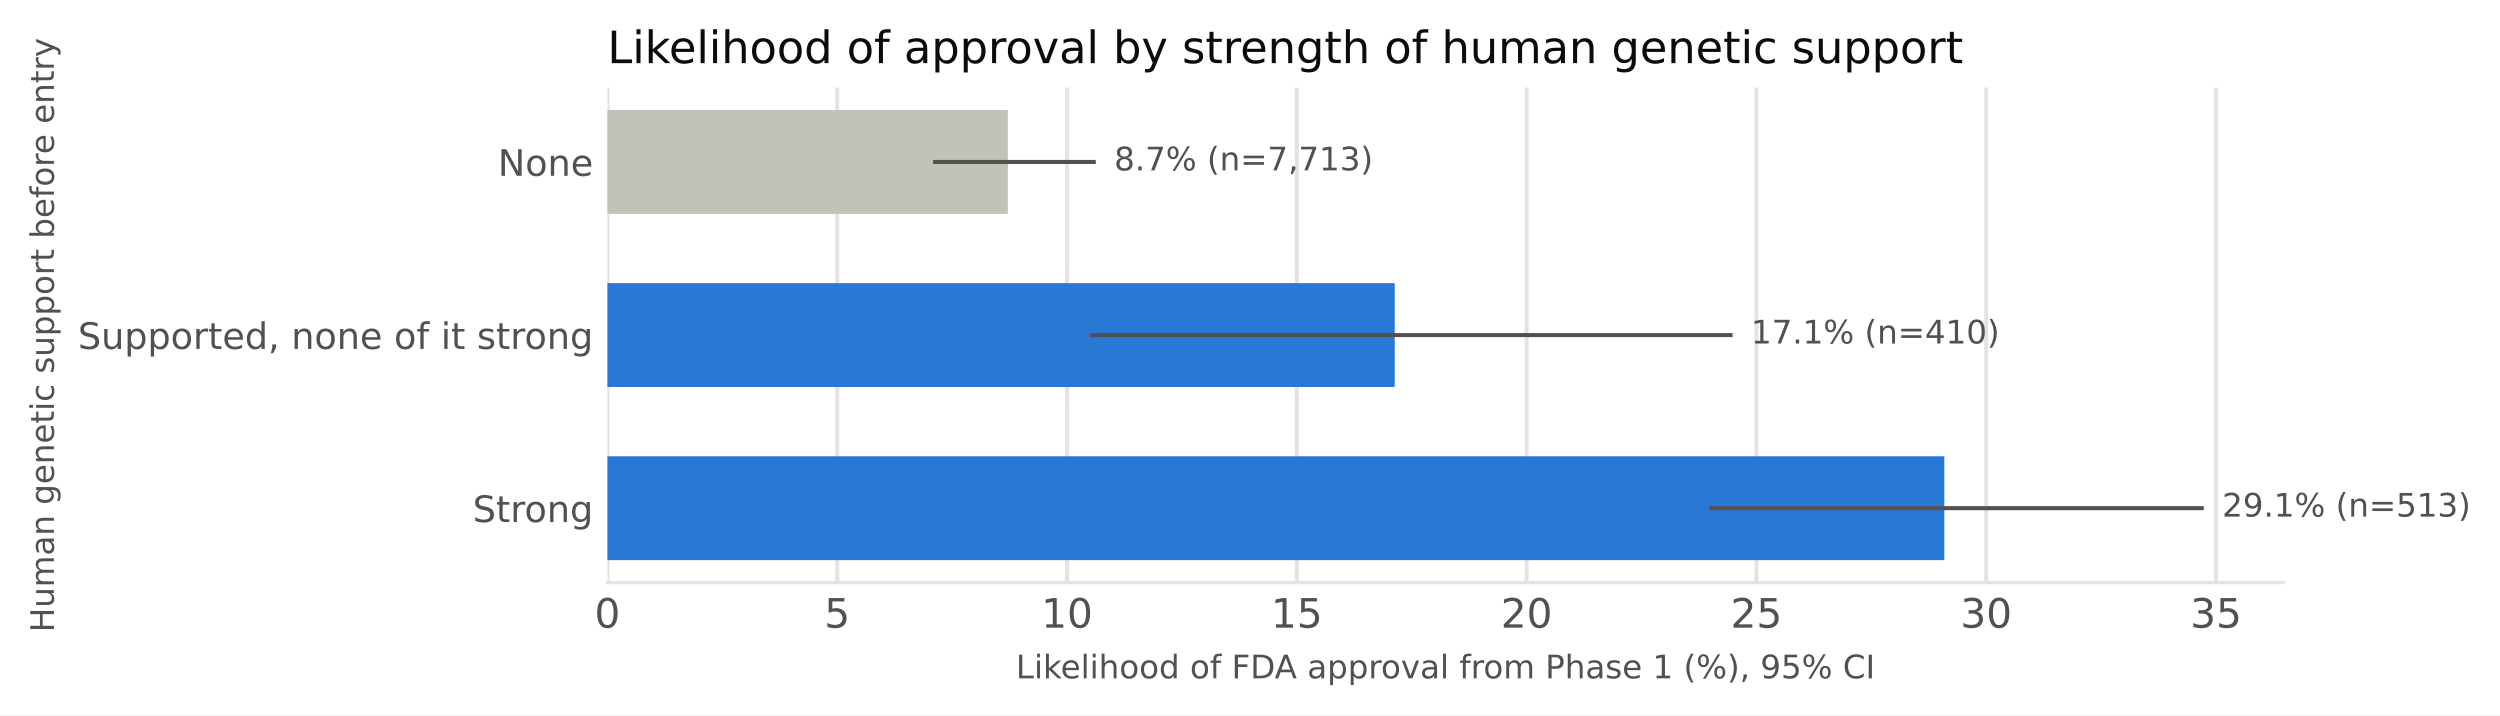
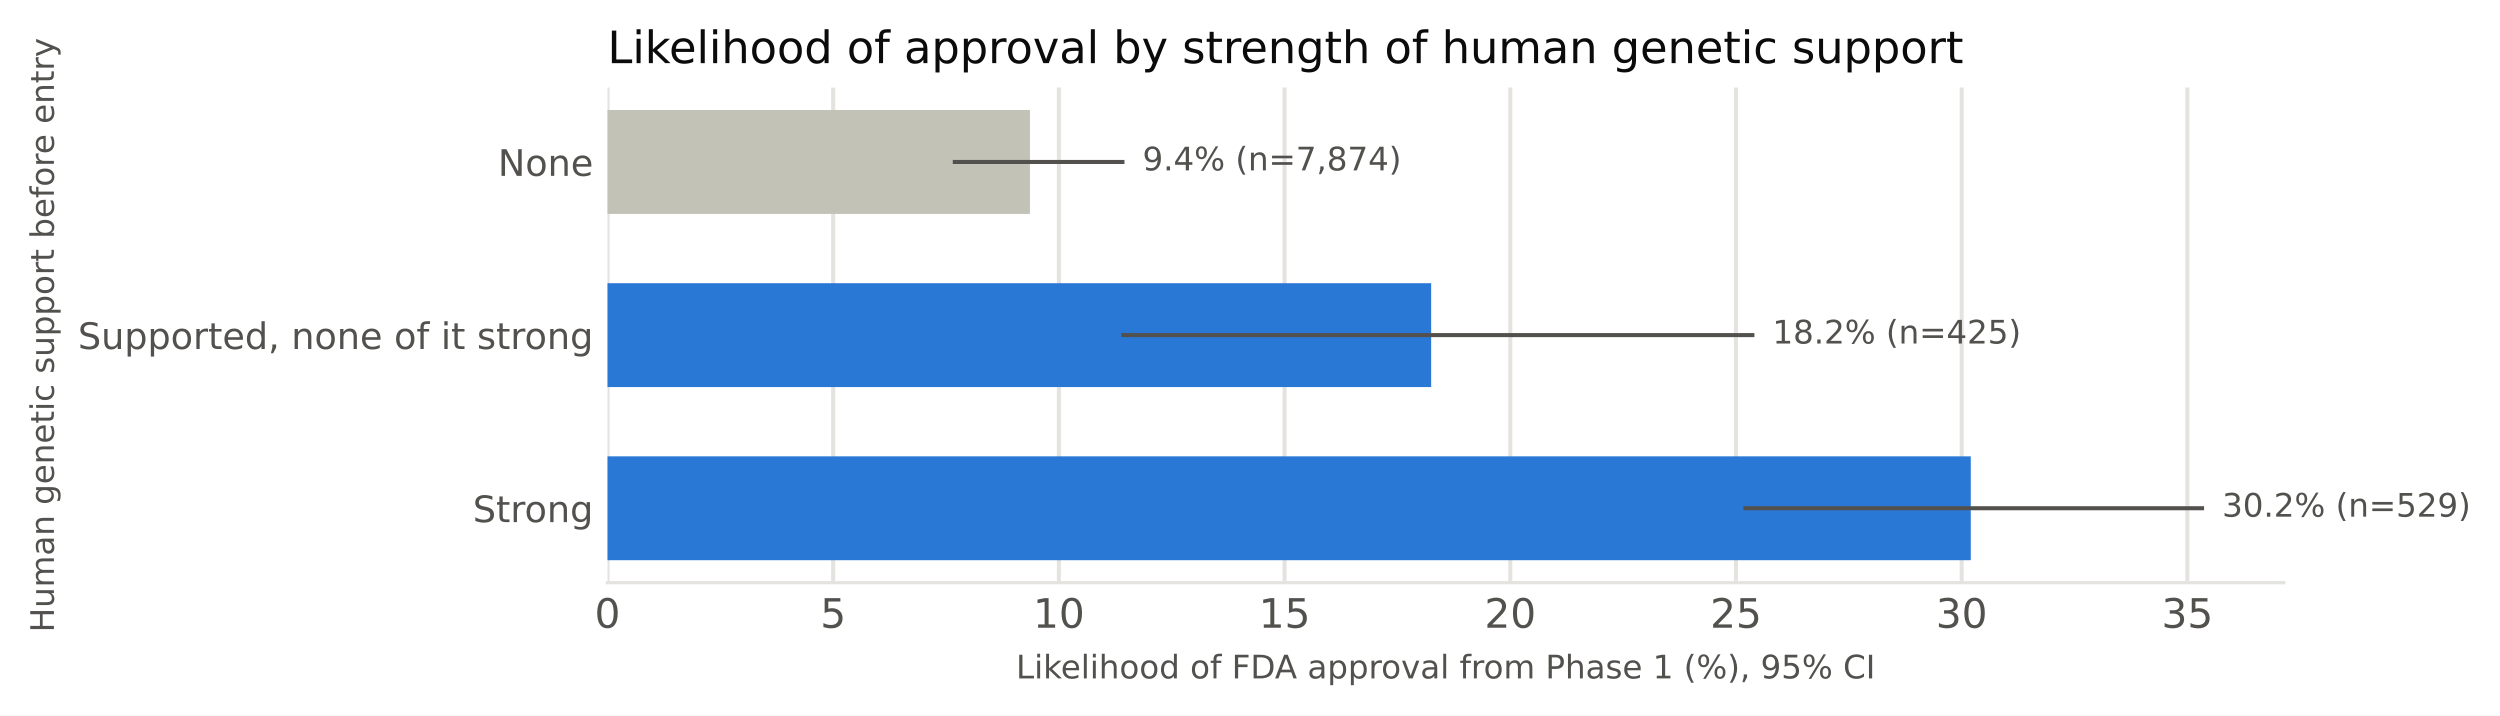
- <svg xmlns="http://www.w3.org/2000/svg" xmlns:xlink="http://www.w3.org/1999/xlink" width="615.86pt" height="176.227pt" viewBox="0 0 615.86 176.227" version="1.1">
+ <svg xmlns="http://www.w3.org/2000/svg" xmlns:xlink="http://www.w3.org/1999/xlink" width="615.779pt" height="176.227pt" viewBox="0 0 615.779 176.227" version="1.1">
  <defs>
    <style type="text/css">*{stroke-linejoin: round; stroke-linecap: butt}</style>
  </defs>
  <g id="figure_1">
    <g id="patch_1">
-       <path d="M 0 176.227  L 615.86 176.227  L 615.86 0  L 0 0  z " style="fill: #ffffff" />
+       <path d="M 0 176.227  L 615.779 176.227  L 615.779 0  L 0 0  z " style="fill: #ffffff" />
    </g>
    <g id="axes_1">
      <g id="patch_2">
        <path d="M 149.632 143.526  L 562.552 143.526  L 562.552 21.558  L 149.632 21.558  z " style="fill: #ffffff" />
      </g>
      <g id="matplotlib.axis_1">
        <g id="xtick_1">
          <g id="line2d_1">
            <path d="M 149.632 143.526  L 149.632 21.558  " clip-path="url(#p59bb62b7d3)" style="fill: none; stroke: #e4e3df; stroke-linecap: square" />
          </g>
          <g id="line2d_2" />
          <g id="text_1">
            <g style="fill: #52514e" transform="translate(146.4503 154.6239) scale(0.1 -0.1)">
              <defs>
                <path id="DejaVuSans-13" d="M 2034 4250  Q 1547 4250 1301 3770  Q 1056 3291 1056 2328  Q 1056 1369 1301 889  Q 1547 409 2034 409  Q 2525 409 2770 889  Q 3016 1369 3016 2328  Q 3016 3291 2770 3770  Q 2525 4250 2034 4250  z M 2034 4750  Q 2819 4750 3233 4129  Q 3647 3509 3647 2328  Q 3647 1150 3233 529  Q 2819 -91 2034 -91  Q 1250 -91 836 529  Q 422 1150 422 2328  Q 422 3509 836 4129  Q 1250 4750 2034 4750  z " transform="scale(0.015625)" />
              </defs>
              <use xlink:href="#DejaVuSans-13" />
            </g>
          </g>
        </g>
        <g id="xtick_2">
          <g id="line2d_3">
-             <path d="M 206.242 143.526  L 206.242 21.558  " clip-path="url(#p59bb62b7d3)" style="fill: none; stroke: #e4e3df; stroke-linecap: square" />
+             <path d="M 205.223 143.526  L 205.223 21.558  " clip-path="url(#p59bb62b7d3)" style="fill: none; stroke: #e4e3df; stroke-linecap: square" />
          </g>
          <g id="line2d_4" />
          <g id="text_2">
-             <g style="fill: #52514e" transform="translate(203.0604 154.6239) scale(0.1 -0.1)">
+             <g style="fill: #52514e" transform="translate(202.042 154.6239) scale(0.1 -0.1)">
              <defs>
                <path id="DejaVuSans-18" d="M 691 4666  L 3169 4666  L 3169 4134  L 1269 4134  L 1269 2991  Q 1406 3038 1543 3061  Q 1681 3084 1819 3084  Q 2600 3084 3056 2656  Q 3513 2228 3513 1497  Q 3513 744 3044 326  Q 2575 -91 1722 -91  Q 1428 -91 1123 -41  Q 819 9 494 109  L 494 744  Q 775 591 1075 516  Q 1375 441 1709 441  Q 2250 441 2565 725  Q 2881 1009 2881 1497  Q 2881 1984 2565 2268  Q 2250 2553 1709 2553  Q 1456 2553 1204 2497  Q 953 2441 691 2322  L 691 4666  z " transform="scale(0.015625)" />
              </defs>
              <use xlink:href="#DejaVuSans-18" />
            </g>
          </g>
        </g>
        <g id="xtick_3">
          <g id="line2d_5">
-             <path d="M 262.852 143.526  L 262.852 21.558  " clip-path="url(#p59bb62b7d3)" style="fill: none; stroke: #e4e3df; stroke-linecap: square" />
+             <path d="M 260.815 143.526  L 260.815 21.558  " clip-path="url(#p59bb62b7d3)" style="fill: none; stroke: #e4e3df; stroke-linecap: square" />
          </g>
          <g id="line2d_6" />
          <g id="text_3">
-             <g style="fill: #52514e" transform="translate(256.4893 154.6239) scale(0.1 -0.1)">
+             <g style="fill: #52514e" transform="translate(254.4523 154.6239) scale(0.1 -0.1)">
              <defs>
                <path id="DejaVuSans-14" d="M 794 531  L 1825 531  L 1825 4091  L 703 3866  L 703 4441  L 1819 4666  L 2450 4666  L 2450 531  L 3481 531  L 3481 0  L 794 0  L 794 531  z " transform="scale(0.015625)" />
              </defs>
              <use xlink:href="#DejaVuSans-14" />
              <use xlink:href="#DejaVuSans-13" transform="translate(63.625 0)" />
            </g>
          </g>
        </g>
        <g id="xtick_4">
          <g id="line2d_7">
-             <path d="M 319.462 143.526  L 319.462 21.558  " clip-path="url(#p59bb62b7d3)" style="fill: none; stroke: #e4e3df; stroke-linecap: square" />
+             <path d="M 316.406 143.526  L 316.406 21.558  " clip-path="url(#p59bb62b7d3)" style="fill: none; stroke: #e4e3df; stroke-linecap: square" />
          </g>
          <g id="line2d_8" />
          <g id="text_4">
-             <g style="fill: #52514e" transform="translate(313.0994 154.6239) scale(0.1 -0.1)">
+             <g style="fill: #52514e" transform="translate(310.044 154.6239) scale(0.1 -0.1)">
              <use xlink:href="#DejaVuSans-14" />
              <use xlink:href="#DejaVuSans-18" transform="translate(63.625 0)" />
            </g>
          </g>
        </g>
        <g id="xtick_5">
          <g id="line2d_9">
-             <path d="M 376.072 143.526  L 376.072 21.558  " clip-path="url(#p59bb62b7d3)" style="fill: none; stroke: #e4e3df; stroke-linecap: square" />
+             <path d="M 371.998 143.526  L 371.998 21.558  " clip-path="url(#p59bb62b7d3)" style="fill: none; stroke: #e4e3df; stroke-linecap: square" />
          </g>
          <g id="line2d_10" />
          <g id="text_5">
-             <g style="fill: #52514e" transform="translate(369.7096 154.6239) scale(0.1 -0.1)">
+             <g style="fill: #52514e" transform="translate(365.6356 154.6239) scale(0.1 -0.1)">
              <defs>
                <path id="DejaVuSans-15" d="M 1228 531  L 3431 531  L 3431 0  L 469 0  L 469 531  Q 828 903 1448 1529  Q 2069 2156 2228 2338  Q 2531 2678 2651 2914  Q 2772 3150 2772 3378  Q 2772 3750 2511 3984  Q 2250 4219 1831 4219  Q 1534 4219 1204 4116  Q 875 4013 500 3803  L 500 4441  Q 881 4594 1212 4672  Q 1544 4750 1819 4750  Q 2544 4750 2975 4387  Q 3406 4025 3406 3419  Q 3406 3131 3298 2873  Q 3191 2616 2906 2266  Q 2828 2175 2409 1742  Q 1991 1309 1228 531  z " transform="scale(0.015625)" />
              </defs>
              <use xlink:href="#DejaVuSans-15" />
              <use xlink:href="#DejaVuSans-13" transform="translate(63.625 0)" />
            </g>
          </g>
        </g>
        <g id="xtick_6">
          <g id="line2d_11">
-             <path d="M 432.682 143.526  L 432.682 21.558  " clip-path="url(#p59bb62b7d3)" style="fill: none; stroke: #e4e3df; stroke-linecap: square" />
+             <path d="M 427.59 143.526  L 427.59 21.558  " clip-path="url(#p59bb62b7d3)" style="fill: none; stroke: #e4e3df; stroke-linecap: square" />
          </g>
          <g id="line2d_12" />
          <g id="text_6">
-             <g style="fill: #52514e" transform="translate(426.3197 154.6239) scale(0.1 -0.1)">
+             <g style="fill: #52514e" transform="translate(421.2273 154.6239) scale(0.1 -0.1)">
              <use xlink:href="#DejaVuSans-15" />
              <use xlink:href="#DejaVuSans-18" transform="translate(63.625 0)" />
            </g>
          </g>
        </g>
        <g id="xtick_7">
          <g id="line2d_13">
-             <path d="M 489.292 143.526  L 489.292 21.558  " clip-path="url(#p59bb62b7d3)" style="fill: none; stroke: #e4e3df; stroke-linecap: square" />
+             <path d="M 483.181 143.526  L 483.181 21.558  " clip-path="url(#p59bb62b7d3)" style="fill: none; stroke: #e4e3df; stroke-linecap: square" />
          </g>
          <g id="line2d_14" />
          <g id="text_7">
-             <g style="fill: #52514e" transform="translate(482.9298 154.6239) scale(0.1 -0.1)">
+             <g style="fill: #52514e" transform="translate(476.8189 154.6239) scale(0.1 -0.1)">
              <defs>
                <path id="DejaVuSans-16" d="M 2597 2516  Q 3050 2419 3304 2112  Q 3559 1806 3559 1356  Q 3559 666 3084 287  Q 2609 -91 1734 -91  Q 1441 -91 1130 -33  Q 819 25 488 141  L 488 750  Q 750 597 1062 519  Q 1375 441 1716 441  Q 2309 441 2620 675  Q 2931 909 2931 1356  Q 2931 1769 2642 2001  Q 2353 2234 1838 2234  L 1294 2234  L 1294 2753  L 1863 2753  Q 2328 2753 2575 2939  Q 2822 3125 2822 3475  Q 2822 3834 2567 4026  Q 2313 4219 1838 4219  Q 1578 4219 1281 4162  Q 984 4106 628 3988  L 628 4550  Q 988 4650 1302 4700  Q 1616 4750 1894 4750  Q 2613 4750 3031 4423  Q 3450 4097 3450 3541  Q 3450 3153 3228 2886  Q 3006 2619 2597 2516  z " transform="scale(0.015625)" />
              </defs>
              <use xlink:href="#DejaVuSans-16" />
              <use xlink:href="#DejaVuSans-13" transform="translate(63.625 0)" />
            </g>
          </g>
        </g>
        <g id="xtick_8">
          <g id="line2d_15">
-             <path d="M 545.902 143.526  L 545.902 21.558  " clip-path="url(#p59bb62b7d3)" style="fill: none; stroke: #e4e3df; stroke-linecap: square" />
+             <path d="M 538.773 143.526  L 538.773 21.558  " clip-path="url(#p59bb62b7d3)" style="fill: none; stroke: #e4e3df; stroke-linecap: square" />
          </g>
          <g id="line2d_16" />
          <g id="text_8">
-             <g style="fill: #52514e" transform="translate(539.5399 154.6239) scale(0.1 -0.1)">
+             <g style="fill: #52514e" transform="translate(532.4106 154.6239) scale(0.1 -0.1)">
              <use xlink:href="#DejaVuSans-16" />
              <use xlink:href="#DejaVuSans-18" transform="translate(63.625 0)" />
            </g>
          </g>
        </g>
        <g id="text_9">
          <g style="fill: #52514e" transform="translate(250.2641 167.105) scale(0.08 -0.08)">
            <defs>
              <path id="DejaVuSans-2f" d="M 628 4666  L 1259 4666  L 1259 531  L 3531 531  L 3531 0  L 628 0  L 628 4666  z " transform="scale(0.015625)" />
              <path id="DejaVuSans-4c" d="M 603 3500  L 1178 3500  L 1178 0  L 603 0  L 603 3500  z M 603 4863  L 1178 4863  L 1178 4134  L 603 4134  L 603 4863  z " transform="scale(0.015625)" />
              <path id="DejaVuSans-4e" d="M 581 4863  L 1159 4863  L 1159 1991  L 2875 3500  L 3609 3500  L 1753 1863  L 3688 0  L 2938 0  L 1159 1709  L 1159 0  L 581 0  L 581 4863  z " transform="scale(0.015625)" />
              <path id="DejaVuSans-48" d="M 3597 1894  L 3597 1613  L 953 1613  Q 991 1019 1311 708  Q 1631 397 2203 397  Q 2534 397 2845 478  Q 3156 559 3463 722  L 3463 178  Q 3153 47 2828 -22  Q 2503 -91 2169 -91  Q 1331 -91 842 396  Q 353 884 353 1716  Q 353 2575 817 3079  Q 1281 3584 2069 3584  Q 2775 3584 3186 3129  Q 3597 2675 3597 1894  z M 3022 2063  Q 3016 2534 2758 2815  Q 2500 3097 2075 3097  Q 1594 3097 1305 2825  Q 1016 2553 972 2059  L 3022 2063  z " transform="scale(0.015625)" />
              <path id="DejaVuSans-4f" d="M 603 4863  L 1178 4863  L 1178 0  L 603 0  L 603 4863  z " transform="scale(0.015625)" />
              <path id="DejaVuSans-4b" d="M 3513 2113  L 3513 0  L 2938 0  L 2938 2094  Q 2938 2591 2744 2837  Q 2550 3084 2163 3084  Q 1697 3084 1428 2787  Q 1159 2491 1159 1978  L 1159 0  L 581 0  L 581 4863  L 1159 4863  L 1159 2956  Q 1366 3272 1645 3428  Q 1925 3584 2291 3584  Q 2894 3584 3203 3211  Q 3513 2838 3513 2113  z " transform="scale(0.015625)" />
              <path id="DejaVuSans-52" d="M 1959 3097  Q 1497 3097 1228 2736  Q 959 2375 959 1747  Q 959 1119 1226 758  Q 1494 397 1959 397  Q 2419 397 2687 759  Q 2956 1122 2956 1747  Q 2956 2369 2687 2733  Q 2419 3097 1959 3097  z M 1959 3584  Q 2709 3584 3137 3096  Q 3566 2609 3566 1747  Q 3566 888 3137 398  Q 2709 -91 1959 -91  Q 1206 -91 779 398  Q 353 888 353 1747  Q 353 2609 779 3096  Q 1206 3584 1959 3584  z " transform="scale(0.015625)" />
              <path id="DejaVuSans-47" d="M 2906 2969  L 2906 4863  L 3481 4863  L 3481 0  L 2906 0  L 2906 525  Q 2725 213 2448 61  Q 2172 -91 1784 -91  Q 1150 -91 751 415  Q 353 922 353 1747  Q 353 2572 751 3078  Q 1150 3584 1784 3584  Q 2172 3584 2448 3432  Q 2725 3281 2906 2969  z M 947 1747  Q 947 1113 1208 752  Q 1469 391 1925 391  Q 2381 391 2643 752  Q 2906 1113 2906 1747  Q 2906 2381 2643 2742  Q 2381 3103 1925 3103  Q 1469 3103 1208 2742  Q 947 2381 947 1747  z " transform="scale(0.015625)" />
              <path id="DejaVuSans-3" transform="scale(0.015625)" />
              <path id="DejaVuSans-49" d="M 2375 4863  L 2375 4384  L 1825 4384  Q 1516 4384 1395 4259  Q 1275 4134 1275 3809  L 1275 3500  L 2222 3500  L 2222 3053  L 1275 3053  L 1275 0  L 697 0  L 697 3053  L 147 3053  L 147 3500  L 697 3500  L 697 3744  Q 697 4328 969 4595  Q 1241 4863 1831 4863  L 2375 4863  z " transform="scale(0.015625)" />
              <path id="DejaVuSans-29" d="M 628 4666  L 3309 4666  L 3309 4134  L 1259 4134  L 1259 2759  L 3109 2759  L 3109 2228  L 1259 2228  L 1259 0  L 628 0  L 628 4666  z " transform="scale(0.015625)" />
              <path id="DejaVuSans-27" d="M 1259 4147  L 1259 519  L 2022 519  Q 2988 519 3436 956  Q 3884 1394 3884 2338  Q 3884 3275 3436 3711  Q 2988 4147 2022 4147  L 1259 4147  z M 628 4666  L 1925 4666  Q 3281 4666 3915 4102  Q 4550 3538 4550 2338  Q 4550 1131 3912 565  Q 3275 0 1925 0  L 628 0  L 628 4666  z " transform="scale(0.015625)" />
              <path id="DejaVuSans-24" d="M 2188 4044  L 1331 1722  L 3047 1722  L 2188 4044  z M 1831 4666  L 2547 4666  L 4325 0  L 3669 0  L 3244 1197  L 1141 1197  L 716 0  L 50 0  L 1831 4666  z " transform="scale(0.015625)" />
              <path id="DejaVuSans-44" d="M 2194 1759  Q 1497 1759 1228 1600  Q 959 1441 959 1056  Q 959 750 1161 570  Q 1363 391 1709 391  Q 2188 391 2477 730  Q 2766 1069 2766 1631  L 2766 1759  L 2194 1759  z M 3341 1997  L 3341 0  L 2766 0  L 2766 531  Q 2569 213 2275 61  Q 1981 -91 1556 -91  Q 1019 -91 701 211  Q 384 513 384 1019  Q 384 1609 779 1909  Q 1175 2209 1959 2209  L 2766 2209  L 2766 2266  Q 2766 2663 2505 2880  Q 2244 3097 1772 3097  Q 1472 3097 1187 3025  Q 903 2953 641 2809  L 641 3341  Q 956 3463 1253 3523  Q 1550 3584 1831 3584  Q 2591 3584 2966 3190  Q 3341 2797 3341 1997  z " transform="scale(0.015625)" />
              <path id="DejaVuSans-53" d="M 1159 525  L 1159 -1331  L 581 -1331  L 581 3500  L 1159 3500  L 1159 2969  Q 1341 3281 1617 3432  Q 1894 3584 2278 3584  Q 2916 3584 3314 3078  Q 3713 2572 3713 1747  Q 3713 922 3314 415  Q 2916 -91 2278 -91  Q 1894 -91 1617 61  Q 1341 213 1159 525  z M 3116 1747  Q 3116 2381 2855 2742  Q 2594 3103 2138 3103  Q 1681 3103 1420 2742  Q 1159 2381 1159 1747  Q 1159 1113 1420 752  Q 1681 391 2138 391  Q 2594 391 2855 752  Q 3116 1113 3116 1747  z " transform="scale(0.015625)" />
              <path id="DejaVuSans-55" d="M 2631 2963  Q 2534 3019 2420 3045  Q 2306 3072 2169 3072  Q 1681 3072 1420 2755  Q 1159 2438 1159 1844  L 1159 0  L 581 0  L 581 3500  L 1159 3500  L 1159 2956  Q 1341 3275 1631 3429  Q 1922 3584 2338 3584  Q 2397 3584 2469 3576  Q 2541 3569 2628 3553  L 2631 2963  z " transform="scale(0.015625)" />
              <path id="DejaVuSans-59" d="M 191 3500  L 800 3500  L 1894 563  L 2988 3500  L 3597 3500  L 2284 0  L 1503 0  L 191 3500  z " transform="scale(0.015625)" />
              <path id="DejaVuSans-50" d="M 3328 2828  Q 3544 3216 3844 3400  Q 4144 3584 4550 3584  Q 5097 3584 5394 3201  Q 5691 2819 5691 2113  L 5691 0  L 5113 0  L 5113 2094  Q 5113 2597 4934 2840  Q 4756 3084 4391 3084  Q 3944 3084 3684 2787  Q 3425 2491 3425 1978  L 3425 0  L 2847 0  L 2847 2094  Q 2847 2600 2669 2842  Q 2491 3084 2119 3084  Q 1678 3084 1418 2786  Q 1159 2488 1159 1978  L 1159 0  L 581 0  L 581 3500  L 1159 3500  L 1159 2956  Q 1356 3278 1631 3431  Q 1906 3584 2284 3584  Q 2666 3584 2933 3390  Q 3200 3197 3328 2828  z " transform="scale(0.015625)" />
              <path id="DejaVuSans-33" d="M 1259 4147  L 1259 2394  L 2053 2394  Q 2494 2394 2734 2622  Q 2975 2850 2975 3272  Q 2975 3691 2734 3919  Q 2494 4147 2053 4147  L 1259 4147  z M 628 4666  L 2053 4666  Q 2838 4666 3239 4311  Q 3641 3956 3641 3272  Q 3641 2581 3239 2228  Q 2838 1875 2053 1875  L 1259 1875  L 1259 0  L 628 0  L 628 4666  z " transform="scale(0.015625)" />
              <path id="DejaVuSans-56" d="M 2834 3397  L 2834 2853  Q 2591 2978 2328 3040  Q 2066 3103 1784 3103  Q 1356 3103 1142 2972  Q 928 2841 928 2578  Q 928 2378 1081 2264  Q 1234 2150 1697 2047  L 1894 2003  Q 2506 1872 2764 1633  Q 3022 1394 3022 966  Q 3022 478 2636 193  Q 2250 -91 1575 -91  Q 1294 -91 989 -36  Q 684 19 347 128  L 347 722  Q 666 556 975 473  Q 1284 391 1588 391  Q 1994 391 2212 530  Q 2431 669 2431 922  Q 2431 1156 2273 1281  Q 2116 1406 1581 1522  L 1381 1569  Q 847 1681 609 1914  Q 372 2147 372 2553  Q 372 3047 722 3315  Q 1072 3584 1716 3584  Q 2034 3584 2315 3537  Q 2597 3491 2834 3397  z " transform="scale(0.015625)" />
              <path id="DejaVuSans-b" d="M 1984 4856  Q 1566 4138 1362 3434  Q 1159 2731 1159 2009  Q 1159 1288 1364 580  Q 1569 -128 1984 -844  L 1484 -844  Q 1016 -109 783 600  Q 550 1309 550 2009  Q 550 2706 781 3412  Q 1013 4119 1484 4856  L 1984 4856  z " transform="scale(0.015625)" />
              <path id="DejaVuSans-8" d="M 4653 2053  Q 4381 2053 4226 1822  Q 4072 1591 4072 1178  Q 4072 772 4226 539  Q 4381 306 4653 306  Q 4919 306 5073 539  Q 5228 772 5228 1178  Q 5228 1588 5073 1820  Q 4919 2053 4653 2053  z M 4653 2450  Q 5147 2450 5437 2106  Q 5728 1763 5728 1178  Q 5728 594 5436 251  Q 5144 -91 4653 -91  Q 4153 -91 3862 251  Q 3572 594 3572 1178  Q 3572 1766 3864 2108  Q 4156 2450 4653 2450  z M 1428 4353  Q 1159 4353 1004 4120  Q 850 3888 850 3481  Q 850 3069 1003 2837  Q 1156 2606 1428 2606  Q 1700 2606 1854 2837  Q 2009 3069 2009 3481  Q 2009 3884 1853 4118  Q 1697 4353 1428 4353  z M 4250 4750  L 4750 4750  L 1831 -91  L 1331 -91  L 4250 4750  z M 1428 4750  Q 1922 4750 2215 4408  Q 2509 4066 2509 3481  Q 2509 2891 2217 2550  Q 1925 2209 1428 2209  Q 931 2209 642 2551  Q 353 2894 353 3481  Q 353 4063 643 4406  Q 934 4750 1428 4750  z " transform="scale(0.015625)" />
              <path id="DejaVuSans-c" d="M 513 4856  L 1013 4856  Q 1481 4119 1714 3412  Q 1947 2706 1947 2009  Q 1947 1309 1714 600  Q 1481 -109 1013 -844  L 513 -844  Q 928 -128 1133 580  Q 1338 1288 1338 2009  Q 1338 2731 1133 3434  Q 928 4138 513 4856  z " transform="scale(0.015625)" />
              <path id="DejaVuSans-f" d="M 750 794  L 1409 794  L 1409 256  L 897 -744  L 494 -744  L 750 256  L 750 794  z " transform="scale(0.015625)" />
              <path id="DejaVuSans-1c" d="M 703 97  L 703 672  Q 941 559 1184 500  Q 1428 441 1663 441  Q 2288 441 2617 861  Q 2947 1281 2994 2138  Q 2813 1869 2534 1725  Q 2256 1581 1919 1581  Q 1219 1581 811 2004  Q 403 2428 403 3163  Q 403 3881 828 4315  Q 1253 4750 1959 4750  Q 2769 4750 3195 4129  Q 3622 3509 3622 2328  Q 3622 1225 3098 567  Q 2575 -91 1691 -91  Q 1453 -91 1209 -44  Q 966 3 703 97  z M 1959 2075  Q 2384 2075 2632 2365  Q 2881 2656 2881 3163  Q 2881 3666 2632 3958  Q 2384 4250 1959 4250  Q 1534 4250 1286 3958  Q 1038 3666 1038 3163  Q 1038 2656 1286 2365  Q 1534 2075 1959 2075  z " transform="scale(0.015625)" />
              <path id="DejaVuSans-26" d="M 4122 4306  L 4122 3641  Q 3803 3938 3442 4084  Q 3081 4231 2675 4231  Q 1875 4231 1450 3742  Q 1025 3253 1025 2328  Q 1025 1406 1450 917  Q 1875 428 2675 428  Q 3081 428 3442 575  Q 3803 722 4122 1019  L 4122 359  Q 3791 134 3420 21  Q 3050 -91 2638 -91  Q 1578 -91 968 557  Q 359 1206 359 2328  Q 359 3453 968 4101  Q 1578 4750 2638 4750  Q 3056 4750 3426 4639  Q 3797 4528 4122 4306  z " transform="scale(0.015625)" />
              <path id="DejaVuSans-2c" d="M 628 4666  L 1259 4666  L 1259 0  L 628 0  L 628 4666  z " transform="scale(0.015625)" />
            </defs>
            <use xlink:href="#DejaVuSans-2f" />
            <use xlink:href="#DejaVuSans-4c" transform="translate(55.71875 0)" />
            <use xlink:href="#DejaVuSans-4e" transform="translate(83.5 0)" />
            <use xlink:href="#DejaVuSans-48" transform="translate(137.8438 0)" />
            <use xlink:href="#DejaVuSans-4f" transform="translate(199.375 0)" />
            <use xlink:href="#DejaVuSans-4c" transform="translate(227.1562 0)" />
            <use xlink:href="#DejaVuSans-4b" transform="translate(254.9375 0)" />
            <use xlink:href="#DejaVuSans-52" transform="translate(318.3125 0)" />
            <use xlink:href="#DejaVuSans-52" transform="translate(379.5 0)" />
            <use xlink:href="#DejaVuSans-47" transform="translate(440.6875 0)" />
            <use xlink:href="#DejaVuSans-3" transform="translate(504.1719 0)" />
            <use xlink:href="#DejaVuSans-52" transform="translate(535.9531 0)" />
            <use xlink:href="#DejaVuSans-49" transform="translate(597.1406 0)" />
            <use xlink:href="#DejaVuSans-3" transform="translate(632.3438 0)" />
            <use xlink:href="#DejaVuSans-29" transform="translate(664.125 0)" />
            <use xlink:href="#DejaVuSans-27" transform="translate(721.6406 0)" />
            <use xlink:href="#DejaVuSans-24" transform="translate(796.8906 0)" />
            <use xlink:href="#DejaVuSans-3" transform="translate(865.2969 0)" />
            <use xlink:href="#DejaVuSans-44" transform="translate(897.0781 0)" />
            <use xlink:href="#DejaVuSans-53" transform="translate(958.3594 0)" />
            <use xlink:href="#DejaVuSans-53" transform="translate(1021.844 0)" />
            <use xlink:href="#DejaVuSans-55" transform="translate(1085.328 0)" />
            <use xlink:href="#DejaVuSans-52" transform="translate(1124.234 0)" />
            <use xlink:href="#DejaVuSans-59" transform="translate(1185.422 0)" />
            <use xlink:href="#DejaVuSans-44" transform="translate(1244.609 0)" />
            <use xlink:href="#DejaVuSans-4f" transform="translate(1305.891 0)" />
            <use xlink:href="#DejaVuSans-3" transform="translate(1333.672 0)" />
            <use xlink:href="#DejaVuSans-49" transform="translate(1365.453 0)" />
            <use xlink:href="#DejaVuSans-55" transform="translate(1400.656 0)" />
            <use xlink:href="#DejaVuSans-52" transform="translate(1439.562 0)" />
            <use xlink:href="#DejaVuSans-50" transform="translate(1500.75 0)" />
            <use xlink:href="#DejaVuSans-3" transform="translate(1598.156 0)" />
            <use xlink:href="#DejaVuSans-33" transform="translate(1629.938 0)" />
            <use xlink:href="#DejaVuSans-4b" transform="translate(1690.234 0)" />
            <use xlink:href="#DejaVuSans-44" transform="translate(1753.609 0)" />
            <use xlink:href="#DejaVuSans-56" transform="translate(1814.891 0)" />
            <use xlink:href="#DejaVuSans-48" transform="translate(1866.984 0)" />
            <use xlink:href="#DejaVuSans-3" transform="translate(1928.516 0)" />
            <use xlink:href="#DejaVuSans-14" transform="translate(1960.297 0)" />
            <use xlink:href="#DejaVuSans-3" transform="translate(2023.922 0)" />
            <use xlink:href="#DejaVuSans-b" transform="translate(2055.703 0)" />
            <use xlink:href="#DejaVuSans-8" transform="translate(2094.719 0)" />
            <use xlink:href="#DejaVuSans-c" transform="translate(2189.734 0)" />
            <use xlink:href="#DejaVuSans-f" transform="translate(2228.75 0)" />
            <use xlink:href="#DejaVuSans-3" transform="translate(2260.531 0)" />
            <use xlink:href="#DejaVuSans-1c" transform="translate(2292.312 0)" />
            <use xlink:href="#DejaVuSans-18" transform="translate(2355.938 0)" />
            <use xlink:href="#DejaVuSans-8" transform="translate(2419.562 0)" />
            <use xlink:href="#DejaVuSans-3" transform="translate(2514.578 0)" />
            <use xlink:href="#DejaVuSans-26" transform="translate(2546.359 0)" />
            <use xlink:href="#DejaVuSans-2c" transform="translate(2616.188 0)" />
          </g>
        </g>
      </g>
      <g id="matplotlib.axis_2">
        <g id="ytick_1">
          <g id="line2d_17" />
          <g id="text_10">
            <g style="fill: #52514e" transform="translate(122.65 43.31507) scale(0.09 -0.09)">
              <defs>
                <path id="DejaVuSans-31" d="M 628 4666  L 1478 4666  L 3547 763  L 3547 4666  L 4159 4666  L 4159 0  L 3309 0  L 1241 3903  L 1241 0  L 628 0  L 628 4666  z " transform="scale(0.015625)" />
                <path id="DejaVuSans-51" d="M 3513 2113  L 3513 0  L 2938 0  L 2938 2094  Q 2938 2591 2744 2837  Q 2550 3084 2163 3084  Q 1697 3084 1428 2787  Q 1159 2491 1159 1978  L 1159 0  L 581 0  L 581 3500  L 1159 3500  L 1159 2956  Q 1366 3272 1645 3428  Q 1925 3584 2291 3584  Q 2894 3584 3203 3211  Q 3513 2838 3513 2113  z " transform="scale(0.015625)" />
              </defs>
              <use xlink:href="#DejaVuSans-31" />
              <use xlink:href="#DejaVuSans-52" transform="translate(74.8125 0)" />
              <use xlink:href="#DejaVuSans-51" transform="translate(136 0)" />
              <use xlink:href="#DejaVuSans-48" transform="translate(199.375 0)" />
            </g>
          </g>
        </g>
        <g id="ytick_2">
          <g id="line2d_18" />
          <g id="text_11">
            <g style="fill: #52514e" transform="translate(19.20062 85.96158) scale(0.09 -0.09)">
              <defs>
                <path id="DejaVuSans-36" d="M 3425 4513  L 3425 3897  Q 3066 4069 2747 4153  Q 2428 4238 2131 4238  Q 1616 4238 1336 4038  Q 1056 3838 1056 3469  Q 1056 3159 1242 3001  Q 1428 2844 1947 2747  L 2328 2669  Q 3034 2534 3370 2195  Q 3706 1856 3706 1288  Q 3706 609 3251 259  Q 2797 -91 1919 -91  Q 1588 -91 1214 -16  Q 841 59 441 206  L 441 856  Q 825 641 1194 531  Q 1563 422 1919 422  Q 2459 422 2753 634  Q 3047 847 3047 1241  Q 3047 1584 2836 1778  Q 2625 1972 2144 2069  L 1759 2144  Q 1053 2284 737 2584  Q 422 2884 422 3419  Q 422 4038 858 4394  Q 1294 4750 2059 4750  Q 2388 4750 2728 4690  Q 3069 4631 3425 4513  z " transform="scale(0.015625)" />
                <path id="DejaVuSans-58" d="M 544 1381  L 544 3500  L 1119 3500  L 1119 1403  Q 1119 906 1312 657  Q 1506 409 1894 409  Q 2359 409 2629 706  Q 2900 1003 2900 1516  L 2900 3500  L 3475 3500  L 3475 0  L 2900 0  L 2900 538  Q 2691 219 2414 64  Q 2138 -91 1772 -91  Q 1169 -91 856 284  Q 544 659 544 1381  z M 1991 3584  L 1991 3584  z " transform="scale(0.015625)" />
                <path id="DejaVuSans-57" d="M 1172 4494  L 1172 3500  L 2356 3500  L 2356 3053  L 1172 3053  L 1172 1153  Q 1172 725 1289 603  Q 1406 481 1766 481  L 2356 481  L 2356 0  L 1766 0  Q 1100 0 847 248  Q 594 497 594 1153  L 594 3053  L 172 3053  L 172 3500  L 594 3500  L 594 4494  L 1172 4494  z " transform="scale(0.015625)" />
                <path id="DejaVuSans-4a" d="M 2906 1791  Q 2906 2416 2648 2759  Q 2391 3103 1925 3103  Q 1463 3103 1205 2759  Q 947 2416 947 1791  Q 947 1169 1205 825  Q 1463 481 1925 481  Q 2391 481 2648 825  Q 2906 1169 2906 1791  z M 3481 434  Q 3481 -459 3084 -895  Q 2688 -1331 1869 -1331  Q 1566 -1331 1297 -1286  Q 1028 -1241 775 -1147  L 775 -588  Q 1028 -725 1275 -790  Q 1522 -856 1778 -856  Q 2344 -856 2625 -561  Q 2906 -266 2906 331  L 2906 616  Q 2728 306 2450 153  Q 2172 0 1784 0  Q 1141 0 747 490  Q 353 981 353 1791  Q 353 2603 747 3093  Q 1141 3584 1784 3584  Q 2172 3584 2450 3431  Q 2728 3278 2906 2969  L 2906 3500  L 3481 3500  L 3481 434  z " transform="scale(0.015625)" />
              </defs>
              <use xlink:href="#DejaVuSans-36" />
              <use xlink:href="#DejaVuSans-58" transform="translate(63.48438 0)" />
              <use xlink:href="#DejaVuSans-53" transform="translate(126.8594 0)" />
              <use xlink:href="#DejaVuSans-53" transform="translate(190.3438 0)" />
              <use xlink:href="#DejaVuSans-52" transform="translate(253.8281 0)" />
              <use xlink:href="#DejaVuSans-55" transform="translate(315.0156 0)" />
              <use xlink:href="#DejaVuSans-57" transform="translate(356.125 0)" />
              <use xlink:href="#DejaVuSans-48" transform="translate(395.3281 0)" />
              <use xlink:href="#DejaVuSans-47" transform="translate(456.8594 0)" />
              <use xlink:href="#DejaVuSans-f" transform="translate(520.3438 0)" />
              <use xlink:href="#DejaVuSans-3" transform="translate(552.125 0)" />
              <use xlink:href="#DejaVuSans-51" transform="translate(583.9062 0)" />
              <use xlink:href="#DejaVuSans-52" transform="translate(647.2812 0)" />
              <use xlink:href="#DejaVuSans-51" transform="translate(708.4688 0)" />
              <use xlink:href="#DejaVuSans-48" transform="translate(771.8438 0)" />
              <use xlink:href="#DejaVuSans-3" transform="translate(833.375 0)" />
              <use xlink:href="#DejaVuSans-52" transform="translate(865.1562 0)" />
              <use xlink:href="#DejaVuSans-49" transform="translate(926.3438 0)" />
              <use xlink:href="#DejaVuSans-3" transform="translate(961.5469 0)" />
              <use xlink:href="#DejaVuSans-4c" transform="translate(993.3281 0)" />
              <use xlink:href="#DejaVuSans-57" transform="translate(1021.109 0)" />
              <use xlink:href="#DejaVuSans-3" transform="translate(1060.312 0)" />
              <use xlink:href="#DejaVuSans-56" transform="translate(1092.094 0)" />
              <use xlink:href="#DejaVuSans-57" transform="translate(1144.188 0)" />
              <use xlink:href="#DejaVuSans-55" transform="translate(1183.391 0)" />
              <use xlink:href="#DejaVuSans-52" transform="translate(1222.297 0)" />
              <use xlink:href="#DejaVuSans-51" transform="translate(1283.484 0)" />
              <use xlink:href="#DejaVuSans-4a" transform="translate(1346.859 0)" />
            </g>
          </g>
        </g>
        <g id="ytick_3">
          <g id="line2d_19" />
          <g id="text_12">
            <g style="fill: #52514e" transform="translate(116.4639 128.6074) scale(0.09 -0.09)">
              <use xlink:href="#DejaVuSans-36" />
              <use xlink:href="#DejaVuSans-57" transform="translate(63.48438 0)" />
              <use xlink:href="#DejaVuSans-55" transform="translate(102.6875 0)" />
              <use xlink:href="#DejaVuSans-52" transform="translate(141.5938 0)" />
              <use xlink:href="#DejaVuSans-51" transform="translate(202.7812 0)" />
              <use xlink:href="#DejaVuSans-4a" transform="translate(266.1562 0)" />
            </g>
          </g>
        </g>
        <g id="text_13">
          <g style="fill: #52514e" transform="translate(13.27875 155.736) rotate(-90) scale(0.08 -0.08)">
            <defs>
              <path id="DejaVuSans-2b" d="M 628 4666  L 1259 4666  L 1259 2753  L 3553 2753  L 3553 4666  L 4184 4666  L 4184 0  L 3553 0  L 3553 2222  L 1259 2222  L 1259 0  L 628 0  L 628 4666  z " transform="scale(0.015625)" />
              <path id="DejaVuSans-46" d="M 3122 3366  L 3122 2828  Q 2878 2963 2633 3030  Q 2388 3097 2138 3097  Q 1578 3097 1268 2742  Q 959 2388 959 1747  Q 959 1106 1268 751  Q 1578 397 2138 397  Q 2388 397 2633 464  Q 2878 531 3122 666  L 3122 134  Q 2881 22 2623 -34  Q 2366 -91 2075 -91  Q 1284 -91 818 406  Q 353 903 353 1747  Q 353 2603 823 3093  Q 1294 3584 2113 3584  Q 2378 3584 2631 3529  Q 2884 3475 3122 3366  z " transform="scale(0.015625)" />
              <path id="DejaVuSans-45" d="M 3116 1747  Q 3116 2381 2855 2742  Q 2594 3103 2138 3103  Q 1681 3103 1420 2742  Q 1159 2381 1159 1747  Q 1159 1113 1420 752  Q 1681 391 2138 391  Q 2594 391 2855 752  Q 3116 1113 3116 1747  z M 1159 2969  Q 1341 3281 1617 3432  Q 1894 3584 2278 3584  Q 2916 3584 3314 3078  Q 3713 2572 3713 1747  Q 3713 922 3314 415  Q 2916 -91 2278 -91  Q 1894 -91 1617 61  Q 1341 213 1159 525  L 1159 0  L 581 0  L 581 4863  L 1159 4863  L 1159 2969  z " transform="scale(0.015625)" />
              <path id="DejaVuSans-5c" d="M 2059 -325  Q 1816 -950 1584 -1140  Q 1353 -1331 966 -1331  L 506 -1331  L 506 -850  L 844 -850  Q 1081 -850 1212 -737  Q 1344 -625 1503 -206  L 1606 56  L 191 3500  L 800 3500  L 1894 763  L 2988 3500  L 3597 3500  L 2059 -325  z " transform="scale(0.015625)" />
            </defs>
            <use xlink:href="#DejaVuSans-2b" />
            <use xlink:href="#DejaVuSans-58" transform="translate(75.20312 0)" />
            <use xlink:href="#DejaVuSans-50" transform="translate(138.5781 0)" />
            <use xlink:href="#DejaVuSans-44" transform="translate(235.9844 0)" />
            <use xlink:href="#DejaVuSans-51" transform="translate(297.2656 0)" />
            <use xlink:href="#DejaVuSans-3" transform="translate(360.6406 0)" />
            <use xlink:href="#DejaVuSans-4a" transform="translate(392.4219 0)" />
            <use xlink:href="#DejaVuSans-48" transform="translate(455.9062 0)" />
            <use xlink:href="#DejaVuSans-51" transform="translate(517.4375 0)" />
            <use xlink:href="#DejaVuSans-48" transform="translate(580.8125 0)" />
            <use xlink:href="#DejaVuSans-57" transform="translate(642.3438 0)" />
            <use xlink:href="#DejaVuSans-4c" transform="translate(681.5469 0)" />
            <use xlink:href="#DejaVuSans-46" transform="translate(709.3281 0)" />
            <use xlink:href="#DejaVuSans-3" transform="translate(764.3125 0)" />
            <use xlink:href="#DejaVuSans-56" transform="translate(796.0938 0)" />
            <use xlink:href="#DejaVuSans-58" transform="translate(848.1875 0)" />
            <use xlink:href="#DejaVuSans-53" transform="translate(911.5625 0)" />
            <use xlink:href="#DejaVuSans-53" transform="translate(975.0469 0)" />
            <use xlink:href="#DejaVuSans-52" transform="translate(1038.531 0)" />
            <use xlink:href="#DejaVuSans-55" transform="translate(1099.719 0)" />
            <use xlink:href="#DejaVuSans-57" transform="translate(1140.828 0)" />
            <use xlink:href="#DejaVuSans-3" transform="translate(1180.031 0)" />
            <use xlink:href="#DejaVuSans-45" transform="translate(1211.812 0)" />
            <use xlink:href="#DejaVuSans-48" transform="translate(1275.297 0)" />
            <use xlink:href="#DejaVuSans-49" transform="translate(1336.828 0)" />
            <use xlink:href="#DejaVuSans-52" transform="translate(1372.031 0)" />
            <use xlink:href="#DejaVuSans-55" transform="translate(1433.219 0)" />
            <use xlink:href="#DejaVuSans-48" transform="translate(1472.125 0)" />
            <use xlink:href="#DejaVuSans-3" transform="translate(1533.656 0)" />
            <use xlink:href="#DejaVuSans-48" transform="translate(1565.438 0)" />
            <use xlink:href="#DejaVuSans-51" transform="translate(1626.969 0)" />
            <use xlink:href="#DejaVuSans-57" transform="translate(1690.344 0)" />
            <use xlink:href="#DejaVuSans-55" transform="translate(1729.547 0)" />
            <use xlink:href="#DejaVuSans-5c" transform="translate(1770.656 0)" />
          </g>
        </g>
      </g>
      <g id="patch_3">
-         <path d="M 149.632 52.69  L 248.282 52.69  L 248.282 27.102  L 149.632 27.102  z " clip-path="url(#p59bb62b7d3)" style="fill: #c3c2b7" />
+         <path d="M 149.632 52.69  L 253.688 52.69  L 253.688 27.102  L 149.632 27.102  z " clip-path="url(#p59bb62b7d3)" style="fill: #c3c2b7" />
      </g>
      <g id="patch_4">
-         <path d="M 149.632 95.336  L 343.587 95.336  L 343.587 69.748  L 149.632 69.748  z " clip-path="url(#p59bb62b7d3)" style="fill: #2a78d6" />
+         <path d="M 149.632 95.336  L 352.512 95.336  L 352.512 69.748  L 149.632 69.748  z " clip-path="url(#p59bb62b7d3)" style="fill: #2a78d6" />
      </g>
      <g id="patch_5">
-         <path d="M 149.632 137.982  L 478.973 137.982  L 478.973 112.395  L 149.632 112.395  z " clip-path="url(#p59bb62b7d3)" style="fill: #2a78d6" />
+         <path d="M 149.632 137.982  L 485.423 137.982  L 485.423 112.395  L 149.632 112.395  z " clip-path="url(#p59bb62b7d3)" style="fill: #2a78d6" />
      </g>
      <g id="LineCollection_1">
-         <path d="M 229.856 39.896  L 269.937 39.896  " clip-path="url(#p59bb62b7d3)" style="fill: none; stroke: #52514e" />
-         <path d="M 268.51 82.542  L 426.824 82.542  " clip-path="url(#p59bb62b7d3)" style="fill: none; stroke: #52514e" />
-         <path d="M 421.088 125.188  L 542.889 125.188  " clip-path="url(#p59bb62b7d3)" style="fill: none; stroke: #52514e" />
+         <path d="M 234.682 39.896  L 276.967 39.896  " clip-path="url(#p59bb62b7d3)" style="fill: none; stroke: #52514e" />
+         <path d="M 276.192 82.542  L 432.131 82.542  " clip-path="url(#p59bb62b7d3)" style="fill: none; stroke: #52514e" />
+         <path d="M 429.408 125.188  L 542.889 125.188  " clip-path="url(#p59bb62b7d3)" style="fill: none; stroke: #52514e" />
      </g>
      <g id="patch_6">
        <path d="M 149.632 143.526  L 562.552 143.526  " style="fill: none; stroke: #e4e3df; stroke-width: 0.8; stroke-linejoin: miter; stroke-linecap: square" />
      </g>
      <g id="text_14">
-         <g style="fill: #52514e" transform="translate(274.4657 41.97425) scale(0.08 -0.08)">
+         <g style="fill: #52514e" transform="translate(281.4148 41.97425) scale(0.08 -0.08)">
          <defs>
+             <path id="DejaVuSans-11" d="M 684 794  L 1344 794  L 1344 0  L 684 0  L 684 794  z " transform="scale(0.015625)" />
+             <path id="DejaVuSans-17" d="M 2419 4116  L 825 1625  L 2419 1625  L 2419 4116  z M 2253 4666  L 3047 4666  L 3047 1625  L 3713 1625  L 3713 1100  L 3047 1100  L 3047 0  L 2419 0  L 2419 1100  L 313 1100  L 313 1709  L 2253 4666  z " transform="scale(0.015625)" />
+             <path id="DejaVuSans-20" d="M 678 2906  L 4684 2906  L 4684 2381  L 678 2381  L 678 2906  z M 678 1631  L 4684 1631  L 4684 1100  L 678 1100  L 678 1631  z " transform="scale(0.015625)" />
+             <path id="DejaVuSans-1a" d="M 525 4666  L 3525 4666  L 3525 4397  L 1831 0  L 1172 0  L 2766 4134  L 525 4134  L 525 4666  z " transform="scale(0.015625)" />
            <path id="DejaVuSans-1b" d="M 2034 2216  Q 1584 2216 1326 1975  Q 1069 1734 1069 1313  Q 1069 891 1326 650  Q 1584 409 2034 409  Q 2484 409 2743 651  Q 3003 894 3003 1313  Q 3003 1734 2745 1975  Q 2488 2216 2034 2216  z M 1403 2484  Q 997 2584 770 2862  Q 544 3141 544 3541  Q 544 4100 942 4425  Q 1341 4750 2034 4750  Q 2731 4750 3128 4425  Q 3525 4100 3525 3541  Q 3525 3141 3298 2862  Q 3072 2584 2669 2484  Q 3125 2378 3379 2068  Q 3634 1759 3634 1313  Q 3634 634 3220 271  Q 2806 -91 2034 -91  Q 1263 -91 848 271  Q 434 634 434 1313  Q 434 1759 690 2068  Q 947 2378 1403 2484  z M 1172 3481  Q 1172 3119 1398 2916  Q 1625 2713 2034 2713  Q 2441 2713 2670 2916  Q 2900 3119 2900 3481  Q 2900 3844 2670 4047  Q 2441 4250 2034 4250  Q 1625 4250 1398 4047  Q 1172 3844 1172 3481  z " transform="scale(0.015625)" />
-             <path id="DejaVuSans-11" d="M 684 794  L 1344 794  L 1344 0  L 684 0  L 684 794  z " transform="scale(0.015625)" />
-             <path id="DejaVuSans-1a" d="M 525 4666  L 3525 4666  L 3525 4397  L 1831 0  L 1172 0  L 2766 4134  L 525 4134  L 525 4666  z " transform="scale(0.015625)" />
-             <path id="DejaVuSans-20" d="M 678 2906  L 4684 2906  L 4684 2381  L 678 2381  L 678 2906  z M 678 1631  L 4684 1631  L 4684 1100  L 678 1100  L 678 1631  z " transform="scale(0.015625)" />
          </defs>
-           <use xlink:href="#DejaVuSans-1b" />
+           <use xlink:href="#DejaVuSans-1c" />
          <use xlink:href="#DejaVuSans-11" transform="translate(63.625 0)" />
-           <use xlink:href="#DejaVuSans-1a" transform="translate(95.40625 0)" />
+           <use xlink:href="#DejaVuSans-17" transform="translate(95.40625 0)" />
          <use xlink:href="#DejaVuSans-8" transform="translate(159.0312 0)" />
          <use xlink:href="#DejaVuSans-3" transform="translate(254.0469 0)" />
          <use xlink:href="#DejaVuSans-b" transform="translate(285.8281 0)" />
          <use xlink:href="#DejaVuSans-51" transform="translate(324.8438 0)" />
          <use xlink:href="#DejaVuSans-20" transform="translate(388.2188 0)" />
          <use xlink:href="#DejaVuSans-1a" transform="translate(472.0156 0)" />
          <use xlink:href="#DejaVuSans-f" transform="translate(535.6406 0)" />
-           <use xlink:href="#DejaVuSans-1a" transform="translate(567.4219 0)" />
-           <use xlink:href="#DejaVuSans-14" transform="translate(631.0469 0)" />
-           <use xlink:href="#DejaVuSans-16" transform="translate(694.6719 0)" />
+           <use xlink:href="#DejaVuSans-1b" transform="translate(567.4219 0)" />
+           <use xlink:href="#DejaVuSans-1a" transform="translate(631.0469 0)" />
+           <use xlink:href="#DejaVuSans-17" transform="translate(694.6719 0)" />
          <use xlink:href="#DejaVuSans-c" transform="translate(758.2969 0)" />
        </g>
      </g>
      <g id="text_15">
-         <g style="fill: #52514e" transform="translate(431.3528 84.62041) scale(0.08 -0.08)">
-           <defs>
-             <path id="DejaVuSans-17" d="M 2419 4116  L 825 1625  L 2419 1625  L 2419 4116  z M 2253 4666  L 3047 4666  L 3047 1625  L 3713 1625  L 3713 1100  L 3047 1100  L 3047 0  L 2419 0  L 2419 1100  L 313 1100  L 313 1709  L 2253 4666  z " transform="scale(0.015625)" />
-           </defs>
+         <g style="fill: #52514e" transform="translate(436.5782 84.62041) scale(0.08 -0.08)">
          <use xlink:href="#DejaVuSans-14" />
-           <use xlink:href="#DejaVuSans-1a" transform="translate(63.625 0)" />
+           <use xlink:href="#DejaVuSans-1b" transform="translate(63.625 0)" />
          <use xlink:href="#DejaVuSans-11" transform="translate(127.25 0)" />
-           <use xlink:href="#DejaVuSans-14" transform="translate(159.0312 0)" />
+           <use xlink:href="#DejaVuSans-15" transform="translate(159.0312 0)" />
          <use xlink:href="#DejaVuSans-8" transform="translate(222.6562 0)" />
          <use xlink:href="#DejaVuSans-3" transform="translate(317.6719 0)" />
          <use xlink:href="#DejaVuSans-b" transform="translate(349.4531 0)" />
          <use xlink:href="#DejaVuSans-51" transform="translate(388.4688 0)" />
          <use xlink:href="#DejaVuSans-20" transform="translate(451.8438 0)" />
          <use xlink:href="#DejaVuSans-17" transform="translate(535.6406 0)" />
-           <use xlink:href="#DejaVuSans-14" transform="translate(599.2656 0)" />
-           <use xlink:href="#DejaVuSans-13" transform="translate(662.8906 0)" />
+           <use xlink:href="#DejaVuSans-15" transform="translate(599.2656 0)" />
+           <use xlink:href="#DejaVuSans-18" transform="translate(662.8906 0)" />
          <use xlink:href="#DejaVuSans-c" transform="translate(726.5156 0)" />
        </g>
      </g>
      <g id="text_16">
-         <g style="fill: #52514e" transform="translate(547.4175 127.2666) scale(0.08 -0.08)">
-           <use xlink:href="#DejaVuSans-15" />
-           <use xlink:href="#DejaVuSans-1c" transform="translate(63.625 0)" />
+         <g style="fill: #52514e" transform="translate(547.336 127.2666) scale(0.08 -0.08)">
+           <use xlink:href="#DejaVuSans-16" />
+           <use xlink:href="#DejaVuSans-13" transform="translate(63.625 0)" />
          <use xlink:href="#DejaVuSans-11" transform="translate(127.25 0)" />
-           <use xlink:href="#DejaVuSans-14" transform="translate(159.0312 0)" />
+           <use xlink:href="#DejaVuSans-15" transform="translate(159.0312 0)" />
          <use xlink:href="#DejaVuSans-8" transform="translate(222.6562 0)" />
          <use xlink:href="#DejaVuSans-3" transform="translate(317.6719 0)" />
          <use xlink:href="#DejaVuSans-b" transform="translate(349.4531 0)" />
          <use xlink:href="#DejaVuSans-51" transform="translate(388.4688 0)" />
          <use xlink:href="#DejaVuSans-20" transform="translate(451.8438 0)" />
          <use xlink:href="#DejaVuSans-18" transform="translate(535.6406 0)" />
-           <use xlink:href="#DejaVuSans-14" transform="translate(599.2656 0)" />
-           <use xlink:href="#DejaVuSans-16" transform="translate(662.8906 0)" />
+           <use xlink:href="#DejaVuSans-15" transform="translate(599.2656 0)" />
+           <use xlink:href="#DejaVuSans-1c" transform="translate(662.8906 0)" />
          <use xlink:href="#DejaVuSans-c" transform="translate(726.5156 0)" />
        </g>
      </g>
      <g id="text_17">
        <g style="fill: #0b0b0b" transform="translate(149.6316 15.55828) scale(0.11 -0.11)">
          <use xlink:href="#DejaVuSans-2f" />
          <use xlink:href="#DejaVuSans-4c" transform="translate(55.71875 0)" />
          <use xlink:href="#DejaVuSans-4e" transform="translate(83.5 0)" />
          <use xlink:href="#DejaVuSans-48" transform="translate(137.8438 0)" />
          <use xlink:href="#DejaVuSans-4f" transform="translate(199.375 0)" />
          <use xlink:href="#DejaVuSans-4c" transform="translate(227.1562 0)" />
          <use xlink:href="#DejaVuSans-4b" transform="translate(254.9375 0)" />
          <use xlink:href="#DejaVuSans-52" transform="translate(318.3125 0)" />
          <use xlink:href="#DejaVuSans-52" transform="translate(379.5 0)" />
          <use xlink:href="#DejaVuSans-47" transform="translate(440.6875 0)" />
          <use xlink:href="#DejaVuSans-3" transform="translate(504.1719 0)" />
          <use xlink:href="#DejaVuSans-52" transform="translate(535.9531 0)" />
          <use xlink:href="#DejaVuSans-49" transform="translate(597.1406 0)" />
          <use xlink:href="#DejaVuSans-3" transform="translate(632.3438 0)" />
          <use xlink:href="#DejaVuSans-44" transform="translate(664.125 0)" />
          <use xlink:href="#DejaVuSans-53" transform="translate(725.4062 0)" />
          <use xlink:href="#DejaVuSans-53" transform="translate(788.8906 0)" />
          <use xlink:href="#DejaVuSans-55" transform="translate(852.375 0)" />
          <use xlink:href="#DejaVuSans-52" transform="translate(891.2812 0)" />
          <use xlink:href="#DejaVuSans-59" transform="translate(952.4688 0)" />
          <use xlink:href="#DejaVuSans-44" transform="translate(1011.656 0)" />
          <use xlink:href="#DejaVuSans-4f" transform="translate(1072.938 0)" />
          <use xlink:href="#DejaVuSans-3" transform="translate(1100.719 0)" />
          <use xlink:href="#DejaVuSans-45" transform="translate(1132.5 0)" />
          <use xlink:href="#DejaVuSans-5c" transform="translate(1195.984 0)" />
          <use xlink:href="#DejaVuSans-3" transform="translate(1255.172 0)" />
          <use xlink:href="#DejaVuSans-56" transform="translate(1286.953 0)" />
          <use xlink:href="#DejaVuSans-57" transform="translate(1339.047 0)" />
          <use xlink:href="#DejaVuSans-55" transform="translate(1378.25 0)" />
          <use xlink:href="#DejaVuSans-48" transform="translate(1417.156 0)" />
          <use xlink:href="#DejaVuSans-51" transform="translate(1478.688 0)" />
          <use xlink:href="#DejaVuSans-4a" transform="translate(1542.062 0)" />
          <use xlink:href="#DejaVuSans-57" transform="translate(1605.547 0)" />
          <use xlink:href="#DejaVuSans-4b" transform="translate(1644.75 0)" />
          <use xlink:href="#DejaVuSans-3" transform="translate(1708.125 0)" />
          <use xlink:href="#DejaVuSans-52" transform="translate(1739.906 0)" />
          <use xlink:href="#DejaVuSans-49" transform="translate(1801.094 0)" />
          <use xlink:href="#DejaVuSans-3" transform="translate(1836.297 0)" />
          <use xlink:href="#DejaVuSans-4b" transform="translate(1868.078 0)" />
          <use xlink:href="#DejaVuSans-58" transform="translate(1931.453 0)" />
          <use xlink:href="#DejaVuSans-50" transform="translate(1994.828 0)" />
          <use xlink:href="#DejaVuSans-44" transform="translate(2092.234 0)" />
          <use xlink:href="#DejaVuSans-51" transform="translate(2153.516 0)" />
          <use xlink:href="#DejaVuSans-3" transform="translate(2216.891 0)" />
          <use xlink:href="#DejaVuSans-4a" transform="translate(2248.672 0)" />
          <use xlink:href="#DejaVuSans-48" transform="translate(2312.156 0)" />
          <use xlink:href="#DejaVuSans-51" transform="translate(2373.688 0)" />
          <use xlink:href="#DejaVuSans-48" transform="translate(2437.062 0)" />
          <use xlink:href="#DejaVuSans-57" transform="translate(2498.594 0)" />
          <use xlink:href="#DejaVuSans-4c" transform="translate(2537.797 0)" />
          <use xlink:href="#DejaVuSans-46" transform="translate(2565.578 0)" />
          <use xlink:href="#DejaVuSans-3" transform="translate(2620.562 0)" />
          <use xlink:href="#DejaVuSans-56" transform="translate(2652.344 0)" />
          <use xlink:href="#DejaVuSans-58" transform="translate(2704.438 0)" />
          <use xlink:href="#DejaVuSans-53" transform="translate(2767.812 0)" />
          <use xlink:href="#DejaVuSans-53" transform="translate(2831.297 0)" />
          <use xlink:href="#DejaVuSans-52" transform="translate(2894.781 0)" />
          <use xlink:href="#DejaVuSans-55" transform="translate(2955.969 0)" />
          <use xlink:href="#DejaVuSans-57" transform="translate(2997.078 0)" />
        </g>
      </g>
    </g>
  </g>
  <defs>
    <clipPath id="p59bb62b7d3">
      <rect x="149.632" y="21.558" width="412.92" height="121.968" />
    </clipPath>
  </defs>
</svg>
